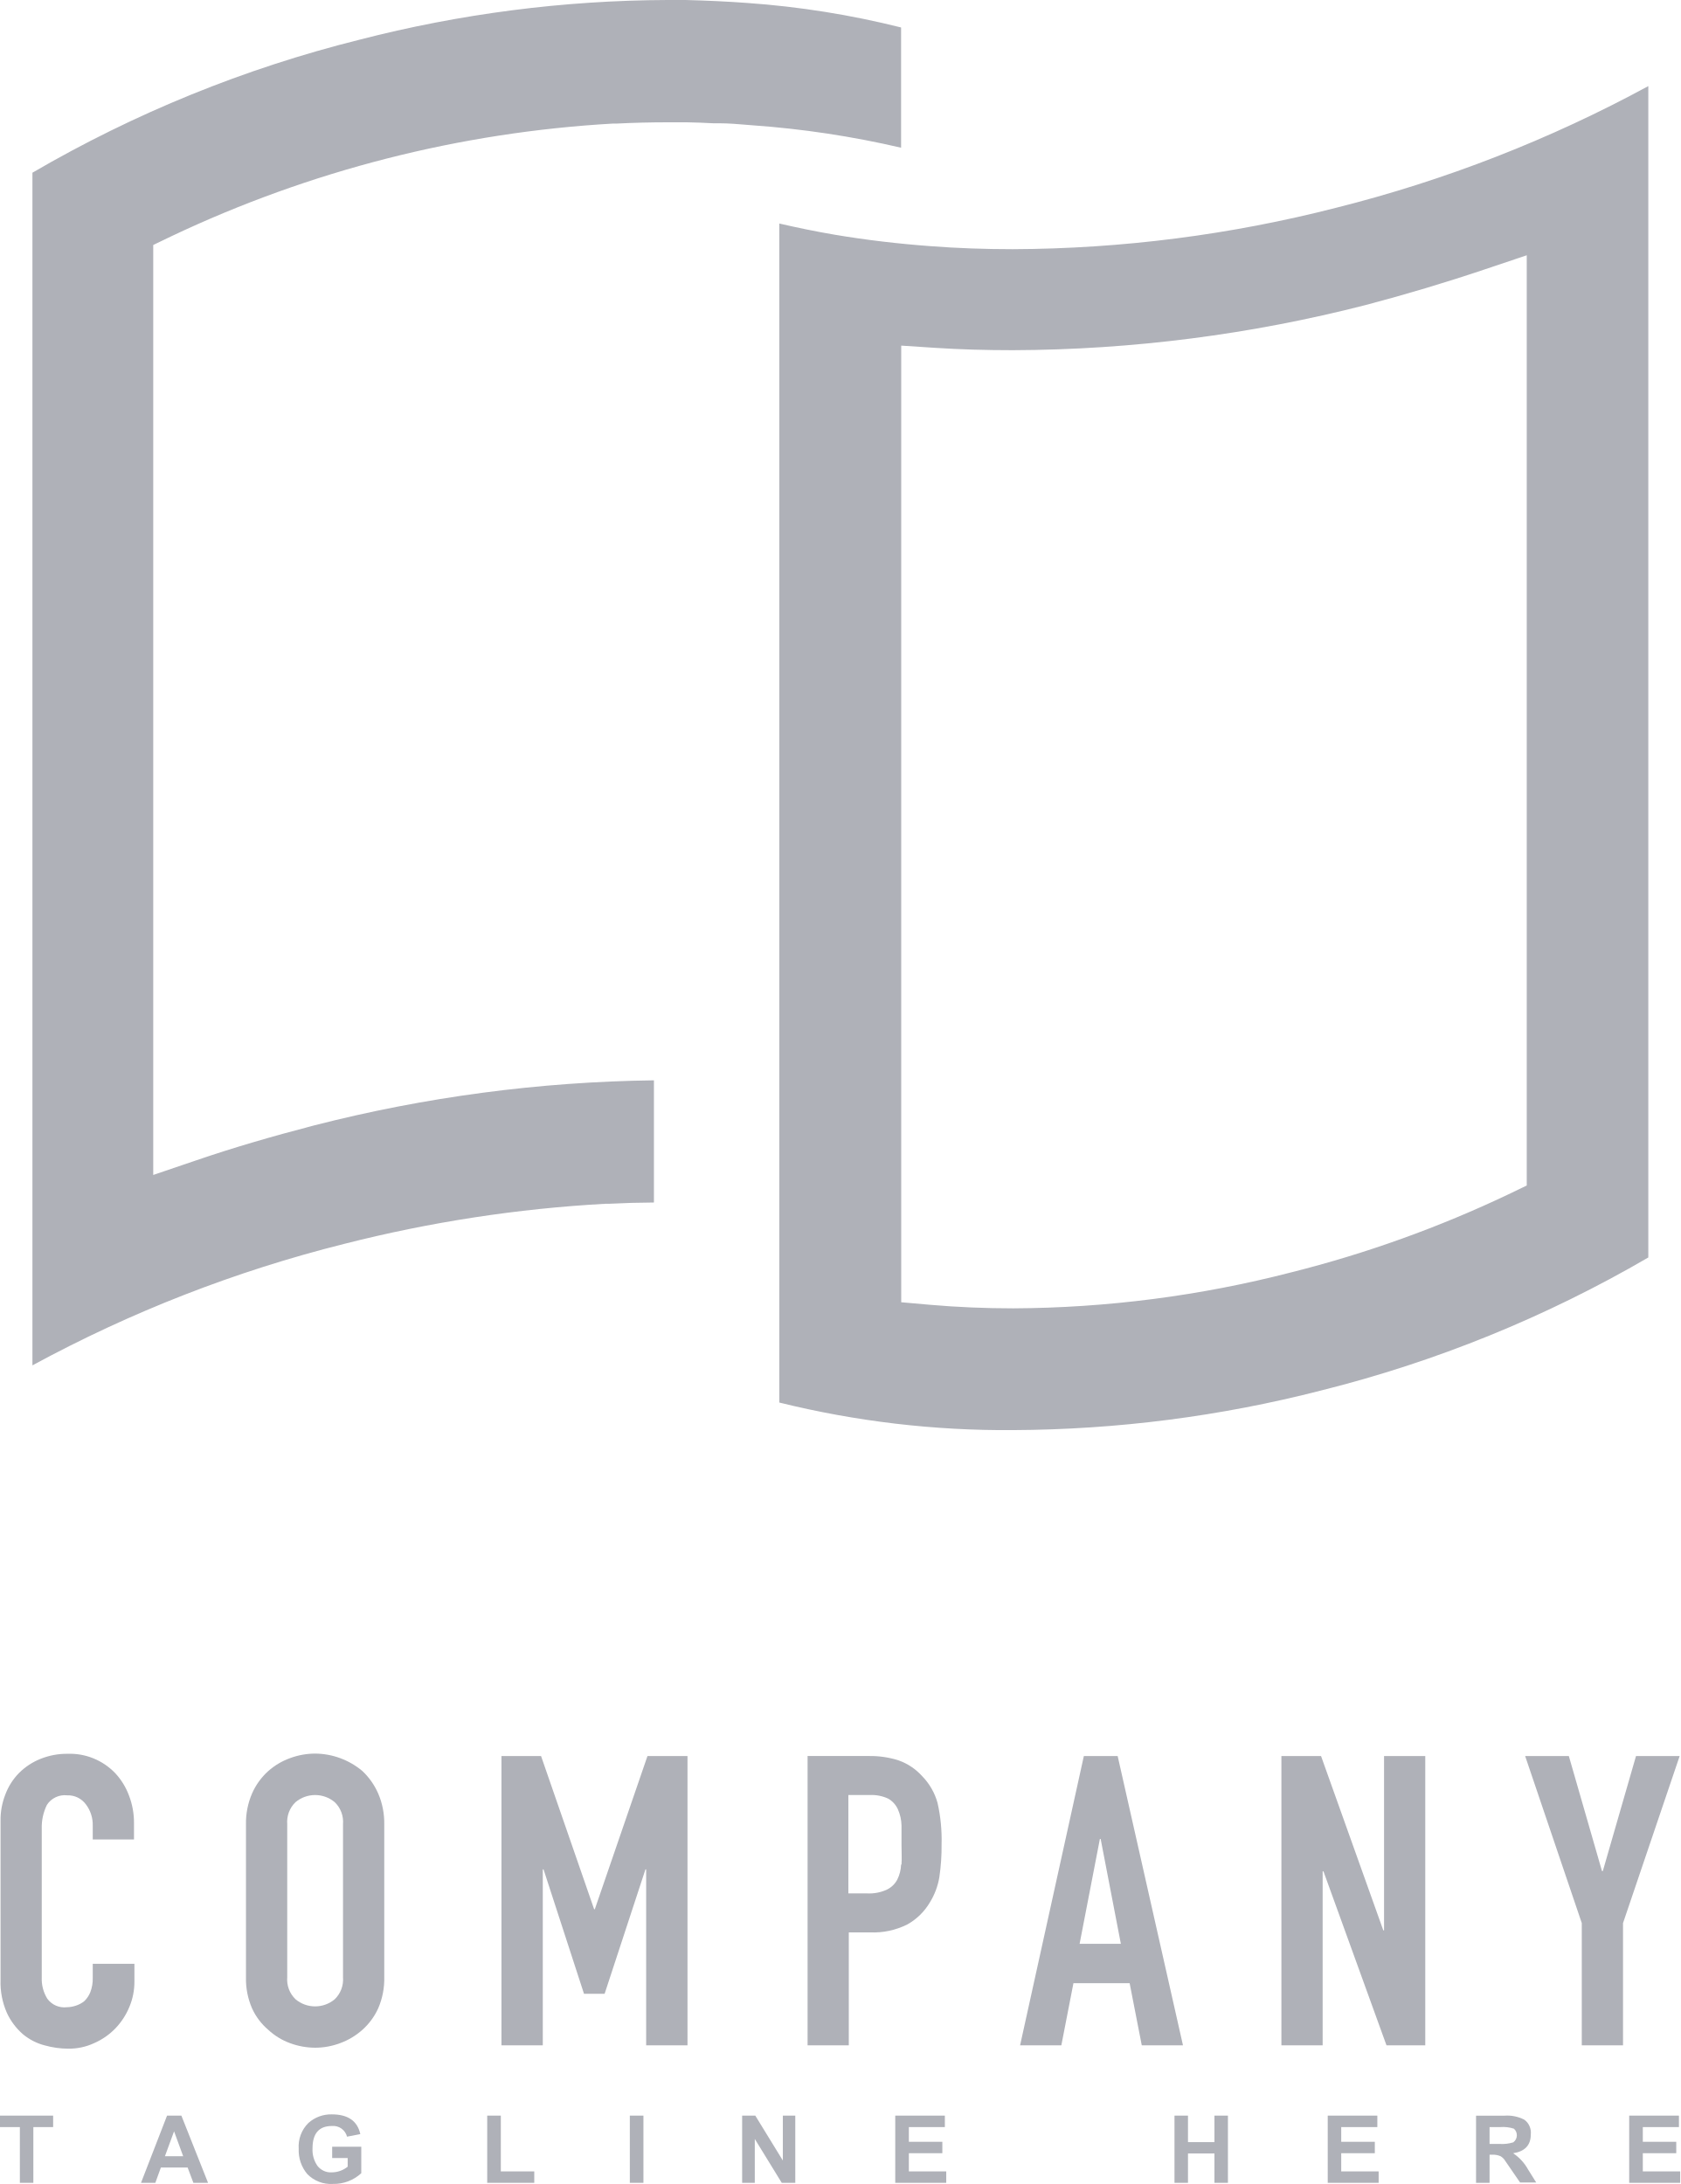
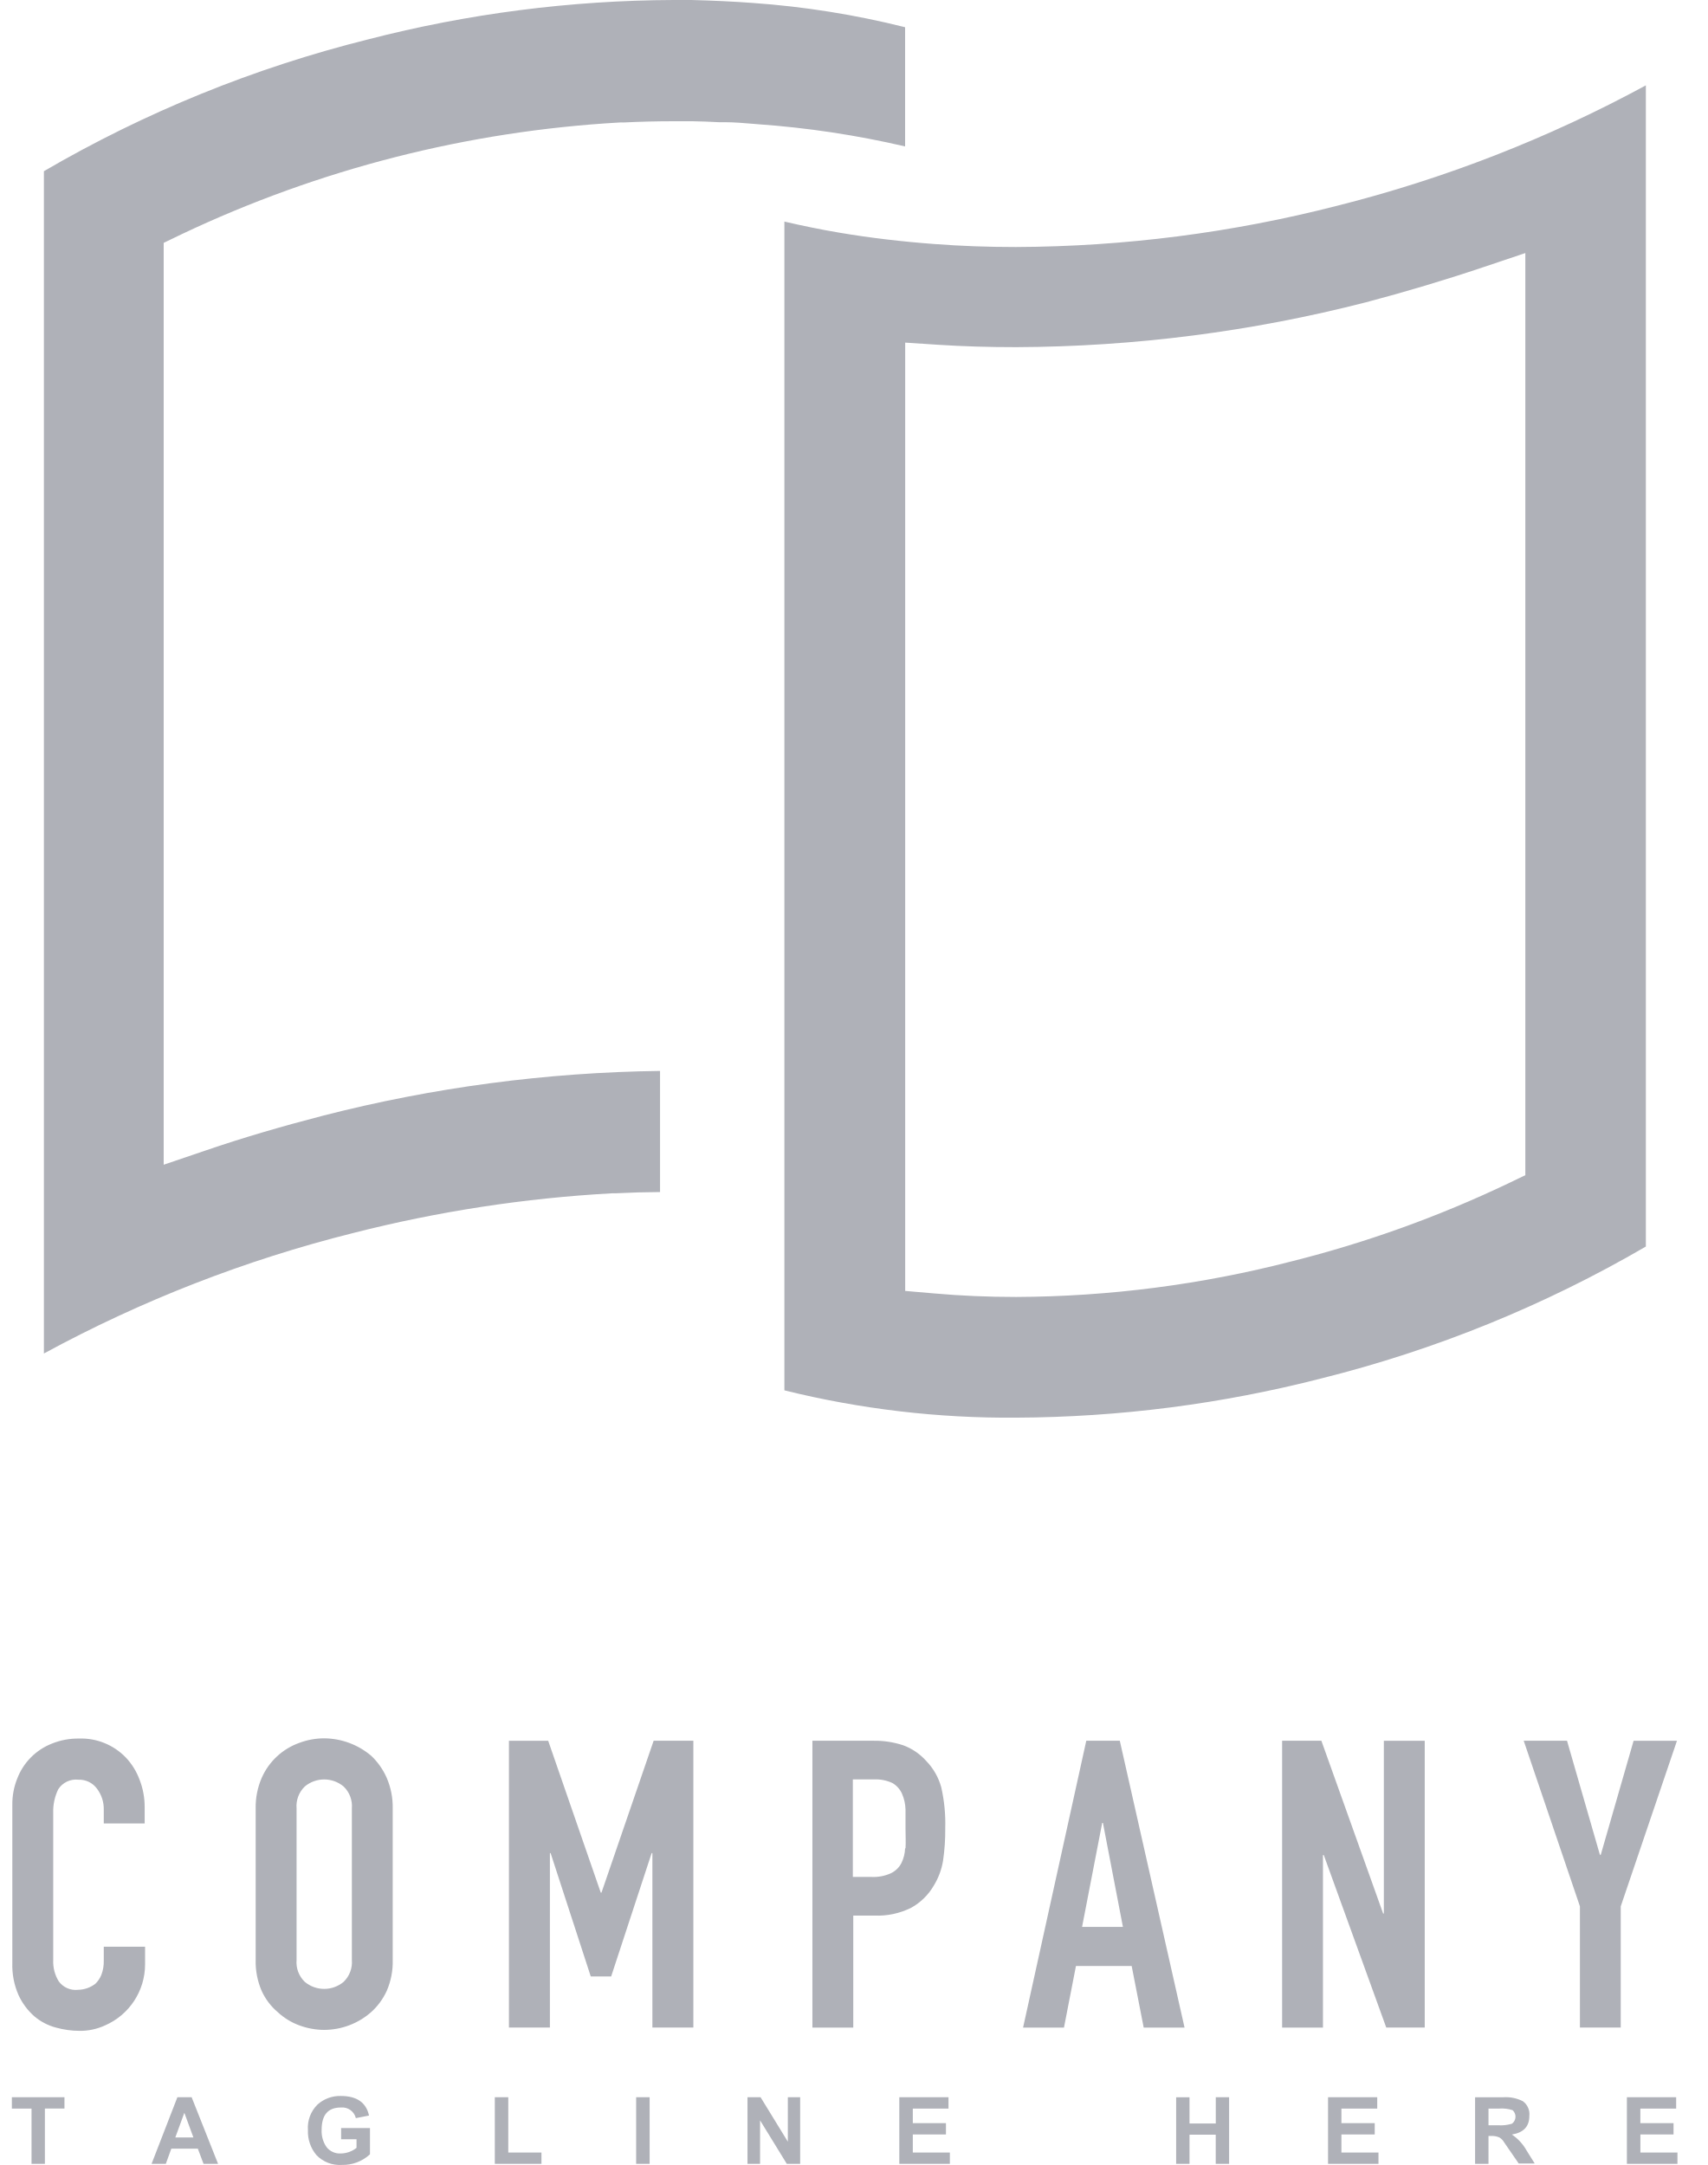
- <svg xmlns="http://www.w3.org/2000/svg" width="40" height="52" viewBox="0 0 40 52" fill="none">
-   <path fill-rule="evenodd" clip-rule="evenodd" d="M17.114 2.935H16.977C16.767 2.922 16.557 2.917 16.347 2.912H16.347H16.327H15.892C15.495 2.912 15.09 2.922 14.688 2.942C14.657 2.94 14.627 2.94 14.597 2.942C10.952 3.149 7.382 4.06 4.08 5.625L3.648 5.833V27.975L4.66 27.631C5.548 27.326 6.494 27.052 7.473 26.797C10.119 26.118 12.837 25.757 15.568 25.722V28.631C15.206 28.633 14.855 28.643 14.503 28.661H14.419C12.318 28.776 10.232 29.097 8.191 29.617C5.607 30.264 3.114 31.236 0.772 32.509V4.112C3.205 2.693 5.825 1.627 8.556 0.946C10.953 0.327 13.417 0.009 15.892 0H16.319C16.83 0.013 17.329 0.036 17.797 0.071C19.03 0.158 20.253 0.353 21.452 0.654V3.517C20.287 3.246 19.103 3.067 17.91 2.983C17.886 2.981 17.862 2.979 17.838 2.977C17.591 2.956 17.344 2.935 17.114 2.935ZM22.153 5.861C22.788 5.91 23.445 5.933 24.111 5.933C26.712 5.923 29.303 5.591 31.824 4.943C34.407 4.294 36.899 3.322 39.241 2.05V29.94C36.807 31.358 34.185 32.424 31.455 33.106C29.057 33.723 26.593 34.039 24.118 34.05C22.243 34.065 20.374 33.844 18.553 33.394V5.322C18.983 5.421 19.426 5.513 19.876 5.589C20.615 5.714 21.394 5.805 22.153 5.861ZM36.347 6.078L35.335 6.418C34.404 6.731 33.466 7.011 32.522 7.26C29.775 7.966 26.951 8.328 24.116 8.338C23.456 8.338 22.849 8.32 22.262 8.282L21.455 8.229V28.318V31.006L22.148 31.067C22.79 31.123 23.453 31.151 24.121 31.151C26.354 31.141 28.578 30.853 30.741 30.294C32.522 29.847 34.255 29.224 35.914 28.435L36.347 28.226V6.078Z" fill="#AFB1B8" />
-   <path d="M2.737 42.212C2.592 42.062 2.416 41.943 2.222 41.865C2.028 41.786 1.82 41.75 1.611 41.757C1.389 41.754 1.168 41.796 0.961 41.879C0.772 41.955 0.6 42.068 0.455 42.212C0.312 42.357 0.201 42.53 0.129 42.721C0.05 42.921 0.01 43.134 0.013 43.349V47.143C0.004 47.41 0.055 47.676 0.162 47.921C0.251 48.116 0.381 48.289 0.541 48.43C0.693 48.557 0.871 48.65 1.062 48.699C1.247 48.751 1.438 48.778 1.629 48.778C1.84 48.78 2.05 48.735 2.241 48.646C2.431 48.563 2.603 48.444 2.747 48.295C2.888 48.148 3.001 47.975 3.079 47.786C3.16 47.595 3.201 47.389 3.2 47.181V46.757H2.208V47.095C2.211 47.21 2.192 47.325 2.15 47.433C2.118 47.514 2.069 47.587 2.006 47.647C1.945 47.696 1.874 47.733 1.799 47.756C1.732 47.778 1.662 47.79 1.591 47.791C1.503 47.802 1.413 47.788 1.331 47.753C1.249 47.717 1.179 47.66 1.126 47.588C1.032 47.436 0.986 47.258 0.994 47.08V43.542C0.988 43.346 1.03 43.151 1.116 42.975C1.167 42.895 1.24 42.831 1.326 42.791C1.412 42.75 1.507 42.735 1.601 42.746C1.687 42.743 1.772 42.761 1.849 42.798C1.926 42.836 1.993 42.891 2.044 42.96C2.155 43.106 2.213 43.285 2.208 43.469V43.797H3.19V43.41C3.192 43.183 3.151 42.958 3.069 42.746C2.995 42.548 2.883 42.366 2.737 42.212Z" fill="#AFB1B8" />
-   <path d="M8.629 42.169C8.313 41.902 7.914 41.755 7.501 41.752C7.299 41.753 7.098 41.789 6.909 41.859C6.716 41.928 6.538 42.033 6.385 42.169C6.221 42.317 6.09 42.498 6.001 42.701C5.901 42.932 5.851 43.183 5.856 43.435V47.074C5.849 47.33 5.899 47.585 6.001 47.819C6.09 48.015 6.222 48.189 6.385 48.328C6.537 48.469 6.715 48.578 6.909 48.648C7.098 48.718 7.299 48.754 7.501 48.755C7.703 48.755 7.903 48.719 8.093 48.648C8.29 48.577 8.472 48.468 8.629 48.328C8.787 48.186 8.915 48.013 9.003 47.819C9.105 47.585 9.154 47.33 9.148 47.074V43.435C9.152 43.183 9.103 42.932 9.003 42.701C8.915 42.5 8.788 42.319 8.629 42.169ZM8.166 47.074C8.174 47.171 8.161 47.269 8.127 47.36C8.093 47.451 8.039 47.533 7.969 47.601C7.838 47.711 7.673 47.771 7.502 47.771C7.331 47.771 7.166 47.711 7.035 47.601C6.965 47.533 6.911 47.451 6.877 47.36C6.843 47.269 6.83 47.171 6.838 47.074V43.435C6.83 43.339 6.843 43.241 6.877 43.15C6.911 43.059 6.965 42.976 7.035 42.909C7.166 42.799 7.331 42.739 7.502 42.739C7.673 42.739 7.838 42.799 7.969 42.909C8.039 42.976 8.093 43.059 8.127 43.15C8.161 43.241 8.174 43.339 8.166 43.435V47.074Z" fill="#AFB1B8" />
-   <path d="M16.367 48.699V41.811H15.414L14.161 45.457H14.144L12.881 41.811H11.938V48.699H12.922V44.509H12.94L13.903 47.471H14.394L15.366 44.509H15.383V48.699H16.367Z" fill="#AFB1B8" />
-   <path d="M21.958 42.294C21.806 42.124 21.615 41.994 21.401 41.917C21.171 41.842 20.93 41.806 20.688 41.81H19.226V48.699H20.207V46.009H20.713C21.02 46.023 21.324 45.958 21.599 45.821C21.822 45.697 22.008 45.515 22.138 45.294C22.251 45.111 22.328 44.907 22.363 44.694C22.401 44.435 22.419 44.173 22.416 43.911C22.425 43.58 22.393 43.249 22.32 42.927C22.254 42.688 22.13 42.471 21.958 42.294ZM21.452 44.394C21.448 44.519 21.417 44.641 21.361 44.753C21.305 44.859 21.216 44.943 21.108 44.994C20.963 45.059 20.804 45.089 20.645 45.081H20.197V42.739H20.703C20.856 42.731 21.008 42.761 21.146 42.825C21.247 42.883 21.328 42.972 21.376 43.079C21.43 43.2 21.459 43.331 21.462 43.463C21.462 43.608 21.462 43.761 21.462 43.921C21.462 44.081 21.472 44.247 21.462 44.394H21.452Z" fill="#AFB1B8" />
-   <path d="M26.608 41.811H25.803L24.285 48.699H25.267L25.555 47.219H26.893L27.182 48.699H28.163L26.608 41.811ZM25.702 46.281L26.185 43.784H26.203L26.684 46.281H25.702Z" fill="#AFB1B8" />
-   <path d="M32.95 45.961H32.932L31.45 41.811H30.506V48.699H31.488V44.557H31.508L33.008 48.699H33.931V41.811H32.95V45.961Z" fill="#AFB1B8" />
-   <path d="M38.948 41.811L38.158 44.549H38.138L37.349 41.811H36.309L37.657 45.788V48.699H38.639V45.788L39.987 41.811H38.948Z" fill="#AFB1B8" />
-   <path d="M0 50.645H0.473V51.972H0.794V50.645H1.265V50.372H0V50.645Z" fill="#AFB1B8" />
-   <path d="M3.977 50.372L3.357 51.972H3.698L3.83 51.608H4.467L4.604 51.972H4.953L4.318 50.372H3.977ZM3.926 51.339L4.144 50.746L4.361 51.339H3.926Z" fill="#AFB1B8" />
-   <path d="M7.908 51.382H8.277V51.588C8.169 51.675 8.036 51.722 7.898 51.723C7.833 51.727 7.769 51.715 7.71 51.688C7.651 51.661 7.599 51.621 7.559 51.57C7.474 51.449 7.432 51.302 7.44 51.153C7.44 50.797 7.594 50.619 7.9 50.619C7.981 50.611 8.062 50.633 8.128 50.679C8.194 50.726 8.242 50.795 8.262 50.873L8.578 50.812C8.51 50.5 8.285 50.342 7.9 50.342C7.695 50.337 7.495 50.41 7.341 50.548C7.261 50.628 7.198 50.724 7.159 50.83C7.119 50.937 7.103 51.05 7.111 51.163C7.102 51.382 7.175 51.597 7.316 51.764C7.394 51.844 7.489 51.907 7.594 51.947C7.699 51.988 7.811 52.005 7.923 51.998C8.173 52.005 8.417 51.913 8.601 51.743V51.113H7.908V51.382Z" fill="#AFB1B8" />
-   <path d="M11.923 50.372H11.599V51.972H12.719V51.7H11.923V50.372Z" fill="#AFB1B8" />
-   <path d="M15.318 50.372H14.994V51.972H15.318V50.372Z" fill="#AFB1B8" />
-   <path d="M18.637 51.441L17.981 50.372H17.668V51.972H17.969V50.927L18.611 51.972H18.933V50.372H18.637V51.441Z" fill="#AFB1B8" />
-   <path d="M21.637 51.267H22.434V50.995H21.637V50.645H22.494V50.372H21.313V51.972H22.527V51.7H21.637V51.267Z" fill="#AFB1B8" />
-   <path d="M28.912 51.003H28.282V50.372H27.961V51.972H28.282V51.273H28.912V51.972H29.233V50.372H28.912V51.003Z" fill="#AFB1B8" />
-   <path d="M31.93 51.267H32.73V50.995H31.93V50.645H32.79V50.372H31.609V51.972H32.821V51.7H31.93V51.267Z" fill="#AFB1B8" />
-   <path d="M36.023 51.268C36.301 51.224 36.443 51.077 36.443 50.823C36.451 50.755 36.441 50.686 36.413 50.623C36.386 50.56 36.342 50.506 36.286 50.467C36.142 50.394 35.98 50.361 35.818 50.373H35.14V51.972H35.462V51.303H35.525C35.593 51.299 35.662 51.311 35.725 51.339C35.772 51.368 35.811 51.408 35.839 51.456L36.188 51.964H36.572L36.377 51.652C36.291 51.497 36.17 51.366 36.023 51.268ZM35.699 51.046H35.462V50.645H35.715C35.825 50.636 35.936 50.649 36.041 50.683C36.064 50.703 36.083 50.729 36.095 50.758C36.107 50.787 36.113 50.818 36.111 50.849C36.11 50.88 36.101 50.911 36.087 50.938C36.072 50.966 36.051 50.99 36.026 51.008C35.92 51.041 35.81 51.053 35.699 51.046Z" fill="#AFB1B8" />
-   <path d="M39.11 51.267H39.906V50.995H39.11V50.645H39.97V50.372H38.786V51.972H40V51.7H39.11V51.267Z" fill="#AFB1B8" />
+ <svg xmlns="http://www.w3.org/2000/svg" width="41" height="52" fill="none">
+   <path fill-rule="evenodd" clip-rule="evenodd" d="M17.397 2.935h-.136c-.21-.013-.42-.018-.63-.023h-.455c-.398 0-.802.01-1.205.03a.625.625 0 0 0-.09 0A28.276 28.276 0 0 0 4.363 5.625l-.432.208v22.142l1.012-.344c.888-.305 1.834-.58 2.813-.834a34.33 34.33 0 0 1 8.095-1.075v2.909c-.362.002-.714.012-1.065.03h-.084a32.36 32.36 0 0 0-6.228.956 31.634 31.634 0 0 0-7.42 2.892V4.112A29.727 29.727 0 0 1 8.84.946 29.793 29.793 0 0 1 16.176 0h.427c.511.013 1.01.036 1.477.071a21.09 21.09 0 0 1 3.656.583v2.863a22.623 22.623 0 0 0-3.542-.534l-.072-.006c-.247-.021-.494-.042-.725-.042Zm5.04 2.926c.635.049 1.292.072 1.958.072a31.467 31.467 0 0 0 7.713-.99 31.777 31.777 0 0 0 7.417-2.893v27.89a29.815 29.815 0 0 1-7.787 3.166 29.943 29.943 0 0 1-7.336.944 22.405 22.405 0 0 1-5.565-.656V5.322c.43.1.872.191 1.323.267.738.125 1.518.216 2.277.272Zm14.194.217-1.012.34c-.931.313-1.87.593-2.813.842A34.263 34.263 0 0 1 24.4 8.338c-.66 0-1.268-.018-1.855-.056l-.807-.053V31.006l.694.06c.642.057 1.305.085 1.973.085a26.883 26.883 0 0 0 6.62-.857 27.761 27.761 0 0 0 5.173-1.86l.433-.208V6.078Z" fill="#AFB1B8" />
+   <path d="M3.021 42.212a1.492 1.492 0 0 0-1.126-.455 1.673 1.673 0 0 0-.65.122 1.463 1.463 0 0 0-.832.842c-.08.2-.119.413-.117.628v3.794c-.009.267.042.533.15.778.09.195.219.368.38.509.15.127.329.22.52.27.185.051.375.078.567.078.211.002.42-.043.612-.132a1.599 1.599 0 0 0 .959-1.465v-.424h-.992v.338a.881.881 0 0 1-.058.338.608.608 0 0 1-.144.214.697.697 0 0 1-.415.145.503.503 0 0 1-.465-.204.899.899 0 0 1-.132-.508v-3.538c-.006-.196.035-.39.121-.567a.507.507 0 0 1 .486-.229.527.527 0 0 1 .443.214.806.806 0 0 1 .164.509v.328h.982v-.387a1.788 1.788 0 0 0-.122-.664 1.562 1.562 0 0 0-.331-.534ZM8.913 42.17a1.765 1.765 0 0 0-1.129-.418c-.202 0-.402.037-.591.107a1.559 1.559 0 0 0-.908.842c-.1.231-.15.482-.145.735v3.638c-.007.256.043.51.144.745.09.196.221.37.385.509.151.14.33.25.524.32.19.07.39.106.591.107a1.714 1.714 0 0 0 1.129-.427c.158-.142.285-.315.374-.509.102-.234.151-.489.144-.745v-3.639a1.77 1.77 0 0 0-.144-.734 1.643 1.643 0 0 0-.374-.532Zm-.463 4.904a.654.654 0 0 1-.198.527.727.727 0 0 1-.933 0 .652.652 0 0 1-.197-.527v-3.639a.654.654 0 0 1 .197-.526.727.727 0 0 1 .933 0 .651.651 0 0 1 .198.526v3.64ZM16.651 48.7v-6.89h-.954l-1.252 3.647h-.018l-1.262-3.646h-.943v6.888h.984v-4.19h.017l.964 2.962h.49l.972-2.962h.018v4.19h.984ZM22.242 42.294c-.152-.17-.343-.3-.557-.377a2.184 2.184 0 0 0-.713-.107H19.51v6.89h.981v-2.691h.506c.306.014.611-.051.886-.188a1.43 1.43 0 0 0 .539-.527c.113-.183.19-.387.225-.6.038-.259.056-.521.053-.783.01-.33-.023-.662-.096-.984a1.466 1.466 0 0 0-.362-.633Zm-.506 2.1a.868.868 0 0 1-.091.359.552.552 0 0 1-.253.241 1.006 1.006 0 0 1-.463.087h-.448v-2.342h.506a.942.942 0 0 1 .443.086.556.556 0 0 1 .23.254c.054.121.083.252.086.384v.458c0 .16.01.326 0 .473h-.01ZM26.892 41.81h-.805l-1.518 6.89h.982l.288-1.48h1.338l.289 1.48h.981l-1.555-6.89Zm-.906 4.471.483-2.497h.018l.48 2.497h-.981ZM33.233 45.96h-.017l-1.483-4.15h-.943v6.89h.981v-4.143h.02l1.5 4.142h.924v-6.888h-.982v4.15ZM39.231 41.81l-.789 2.74h-.02l-.79-2.74h-1.04l1.35 3.978v2.911h.98v-2.911l1.35-3.977h-1.04ZM.284 50.645h.473v1.327h.321v-1.328h.47v-.272H.285v.273ZM4.26 50.372l-.62 1.6h.342l.132-.364h.637l.137.364h.349l-.635-1.6h-.341Zm-.05.967.217-.593.218.593H4.21ZM8.192 51.382h.37v.206a.613.613 0 0 1-.38.135.404.404 0 0 1-.34-.153.669.669 0 0 1-.118-.417c0-.356.154-.534.46-.534a.337.337 0 0 1 .362.255l.316-.062c-.068-.312-.293-.47-.678-.47a.804.804 0 0 0-.559.206.78.78 0 0 0-.23.615.873.873 0 0 0 .205.6.776.776 0 0 0 .607.235.96.96 0 0 0 .678-.255v-.63h-.693v.27ZM12.206 50.372h-.323v1.6h1.12V51.7h-.797v-1.328ZM15.601 50.372h-.324v1.6h.324v-1.6ZM18.92 51.44l-.655-1.068h-.314v1.6h.302v-1.045l.642 1.045h.321v-1.6h-.296v1.069ZM21.92 51.267h.797v-.272h-.796v-.35h.857v-.273h-1.181v1.6h1.214V51.7h-.89v-.433ZM29.196 51.003h-.63v-.63h-.321v1.599h.321v-.7h.63v.7h.321v-1.6h-.32v.631ZM32.214 51.267h.8v-.272h-.8v-.35h.86v-.273h-1.181v1.6h1.211V51.7h-.89v-.433ZM36.307 51.268c.278-.044.42-.191.42-.445a.383.383 0 0 0-.157-.356.904.904 0 0 0-.468-.094h-.678v1.599h.322v-.669h.063a.432.432 0 0 1 .2.036c.047.029.086.069.113.117l.35.508h.384l-.195-.312a1.115 1.115 0 0 0-.354-.384Zm-.324-.222h-.237v-.401h.252a.84.84 0 0 1 .327.038.21.21 0 0 1-.015.325.912.912 0 0 1-.327.038ZM39.393 51.267h.797v-.272h-.797v-.35h.86v-.273H39.07v1.6h1.214V51.7h-.89v-.433Z" fill="#AFB1B8" />
</svg>
